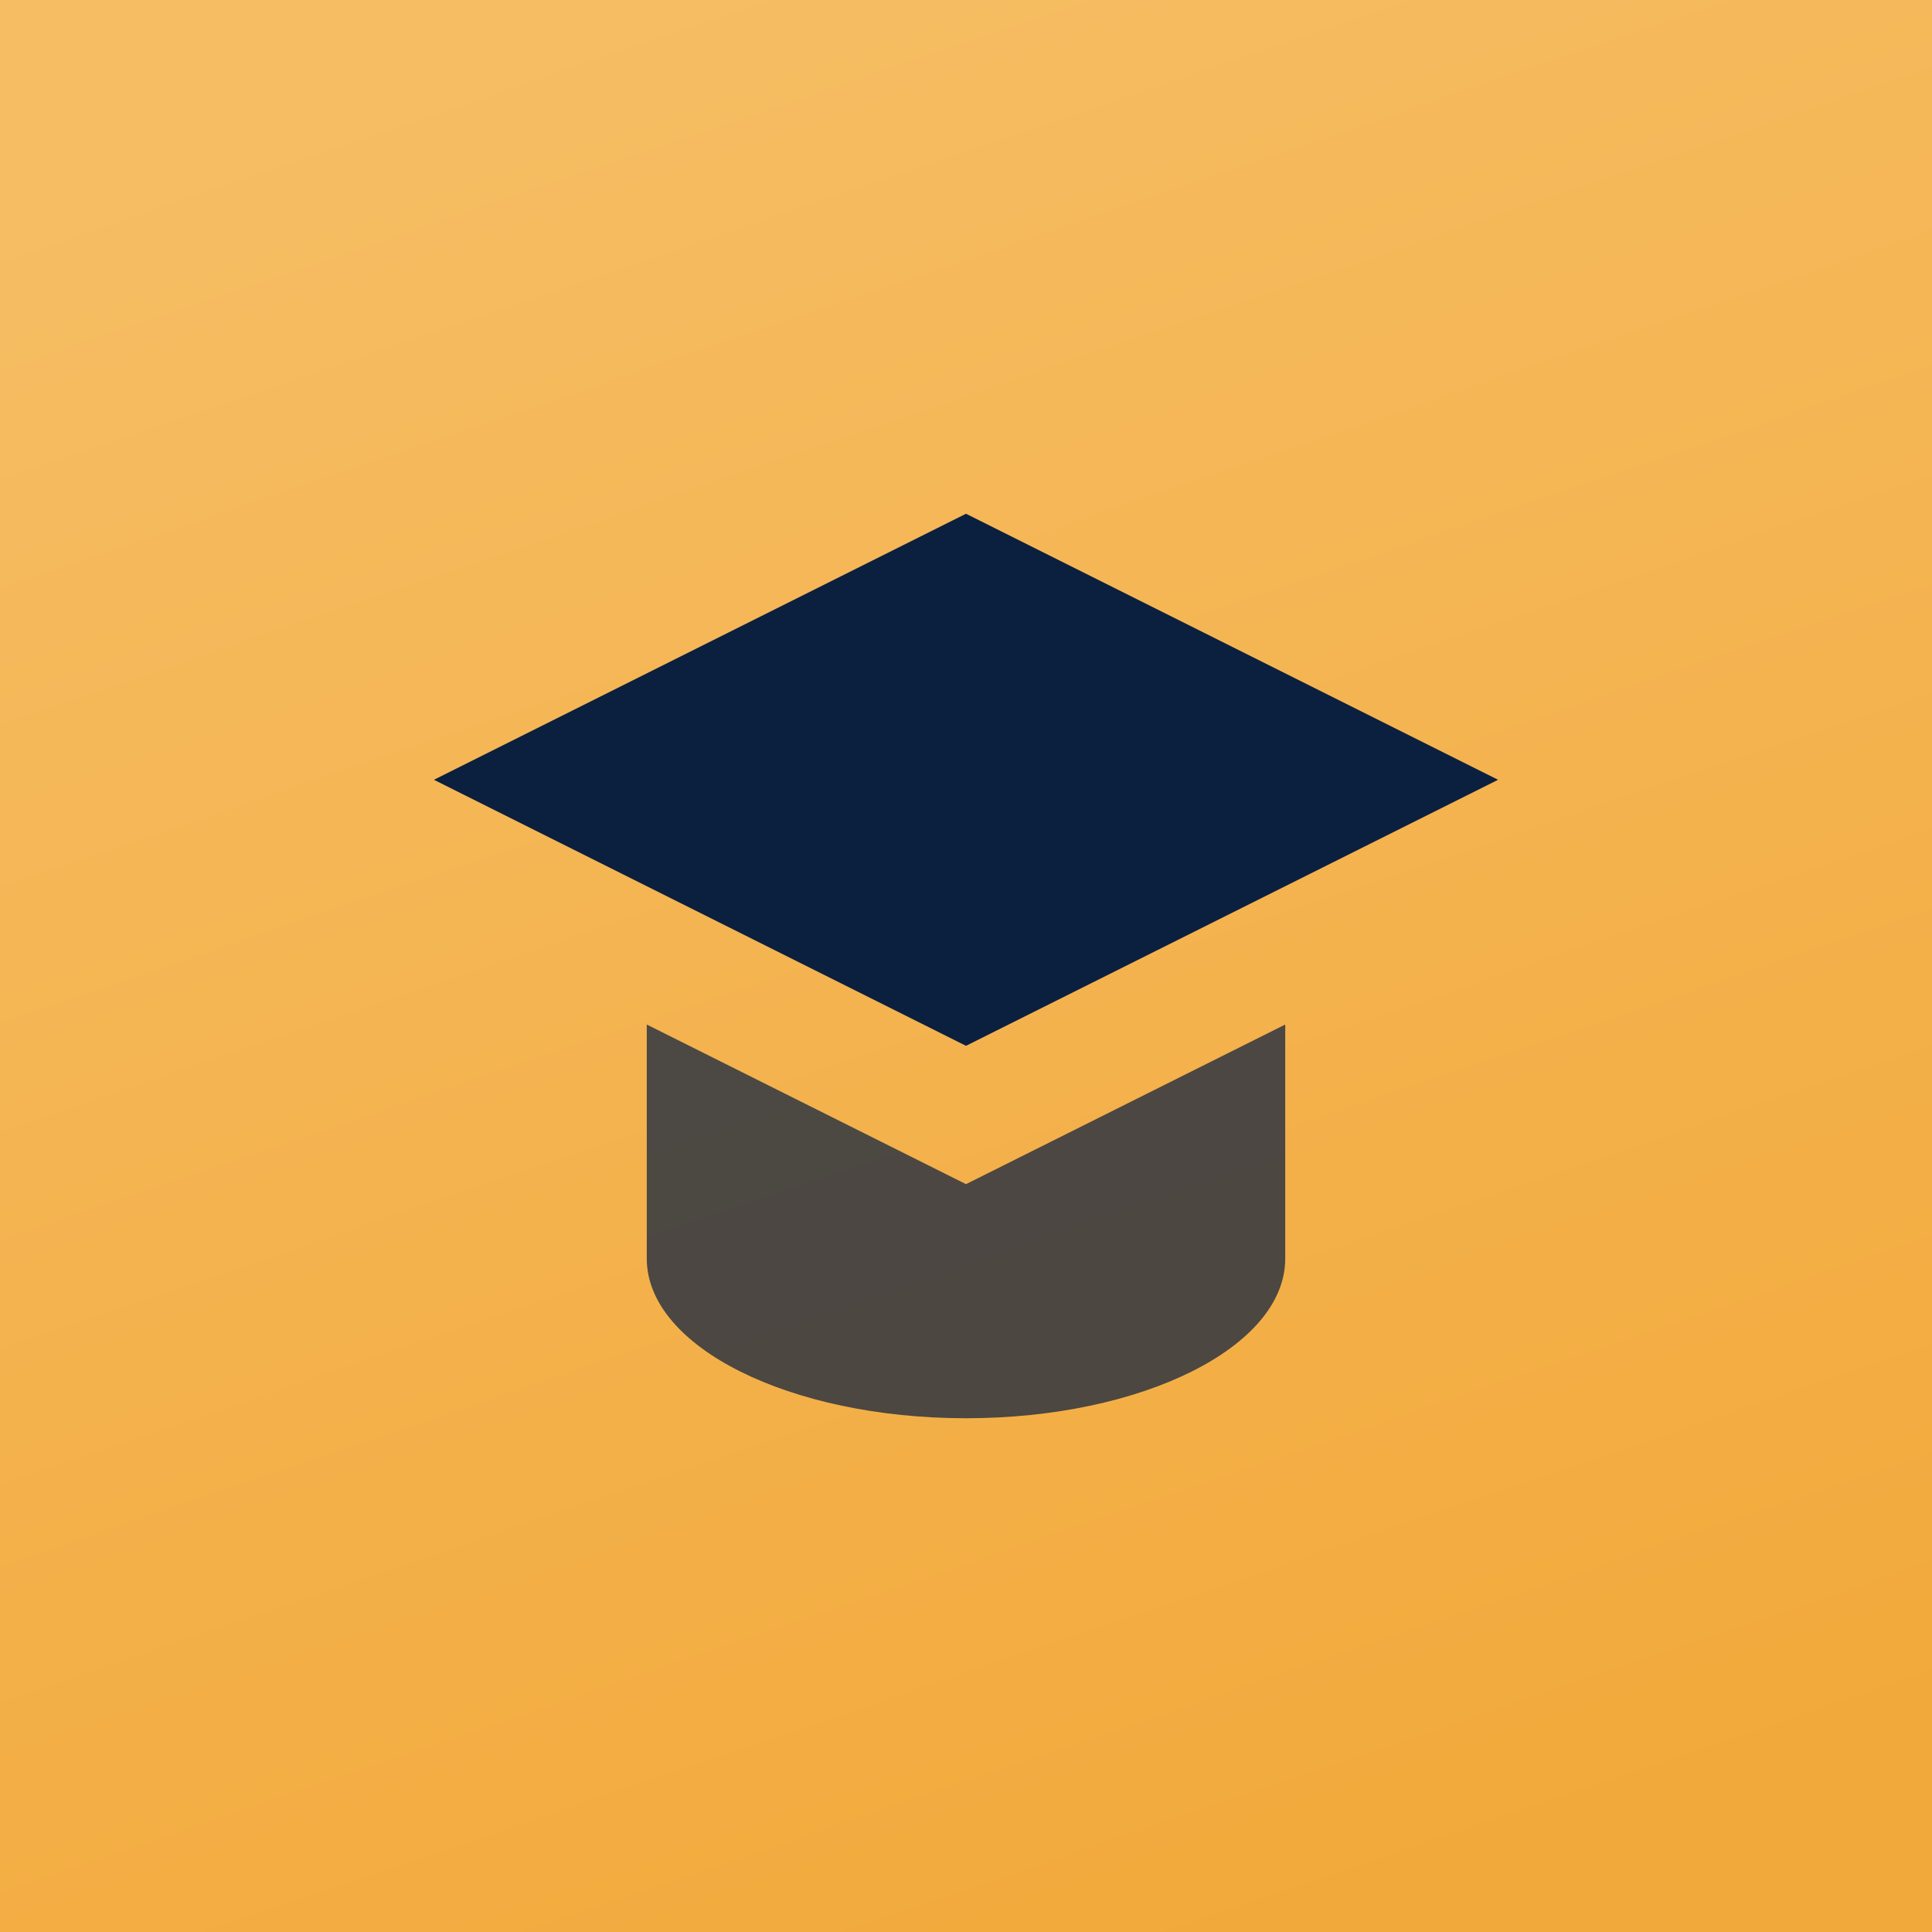
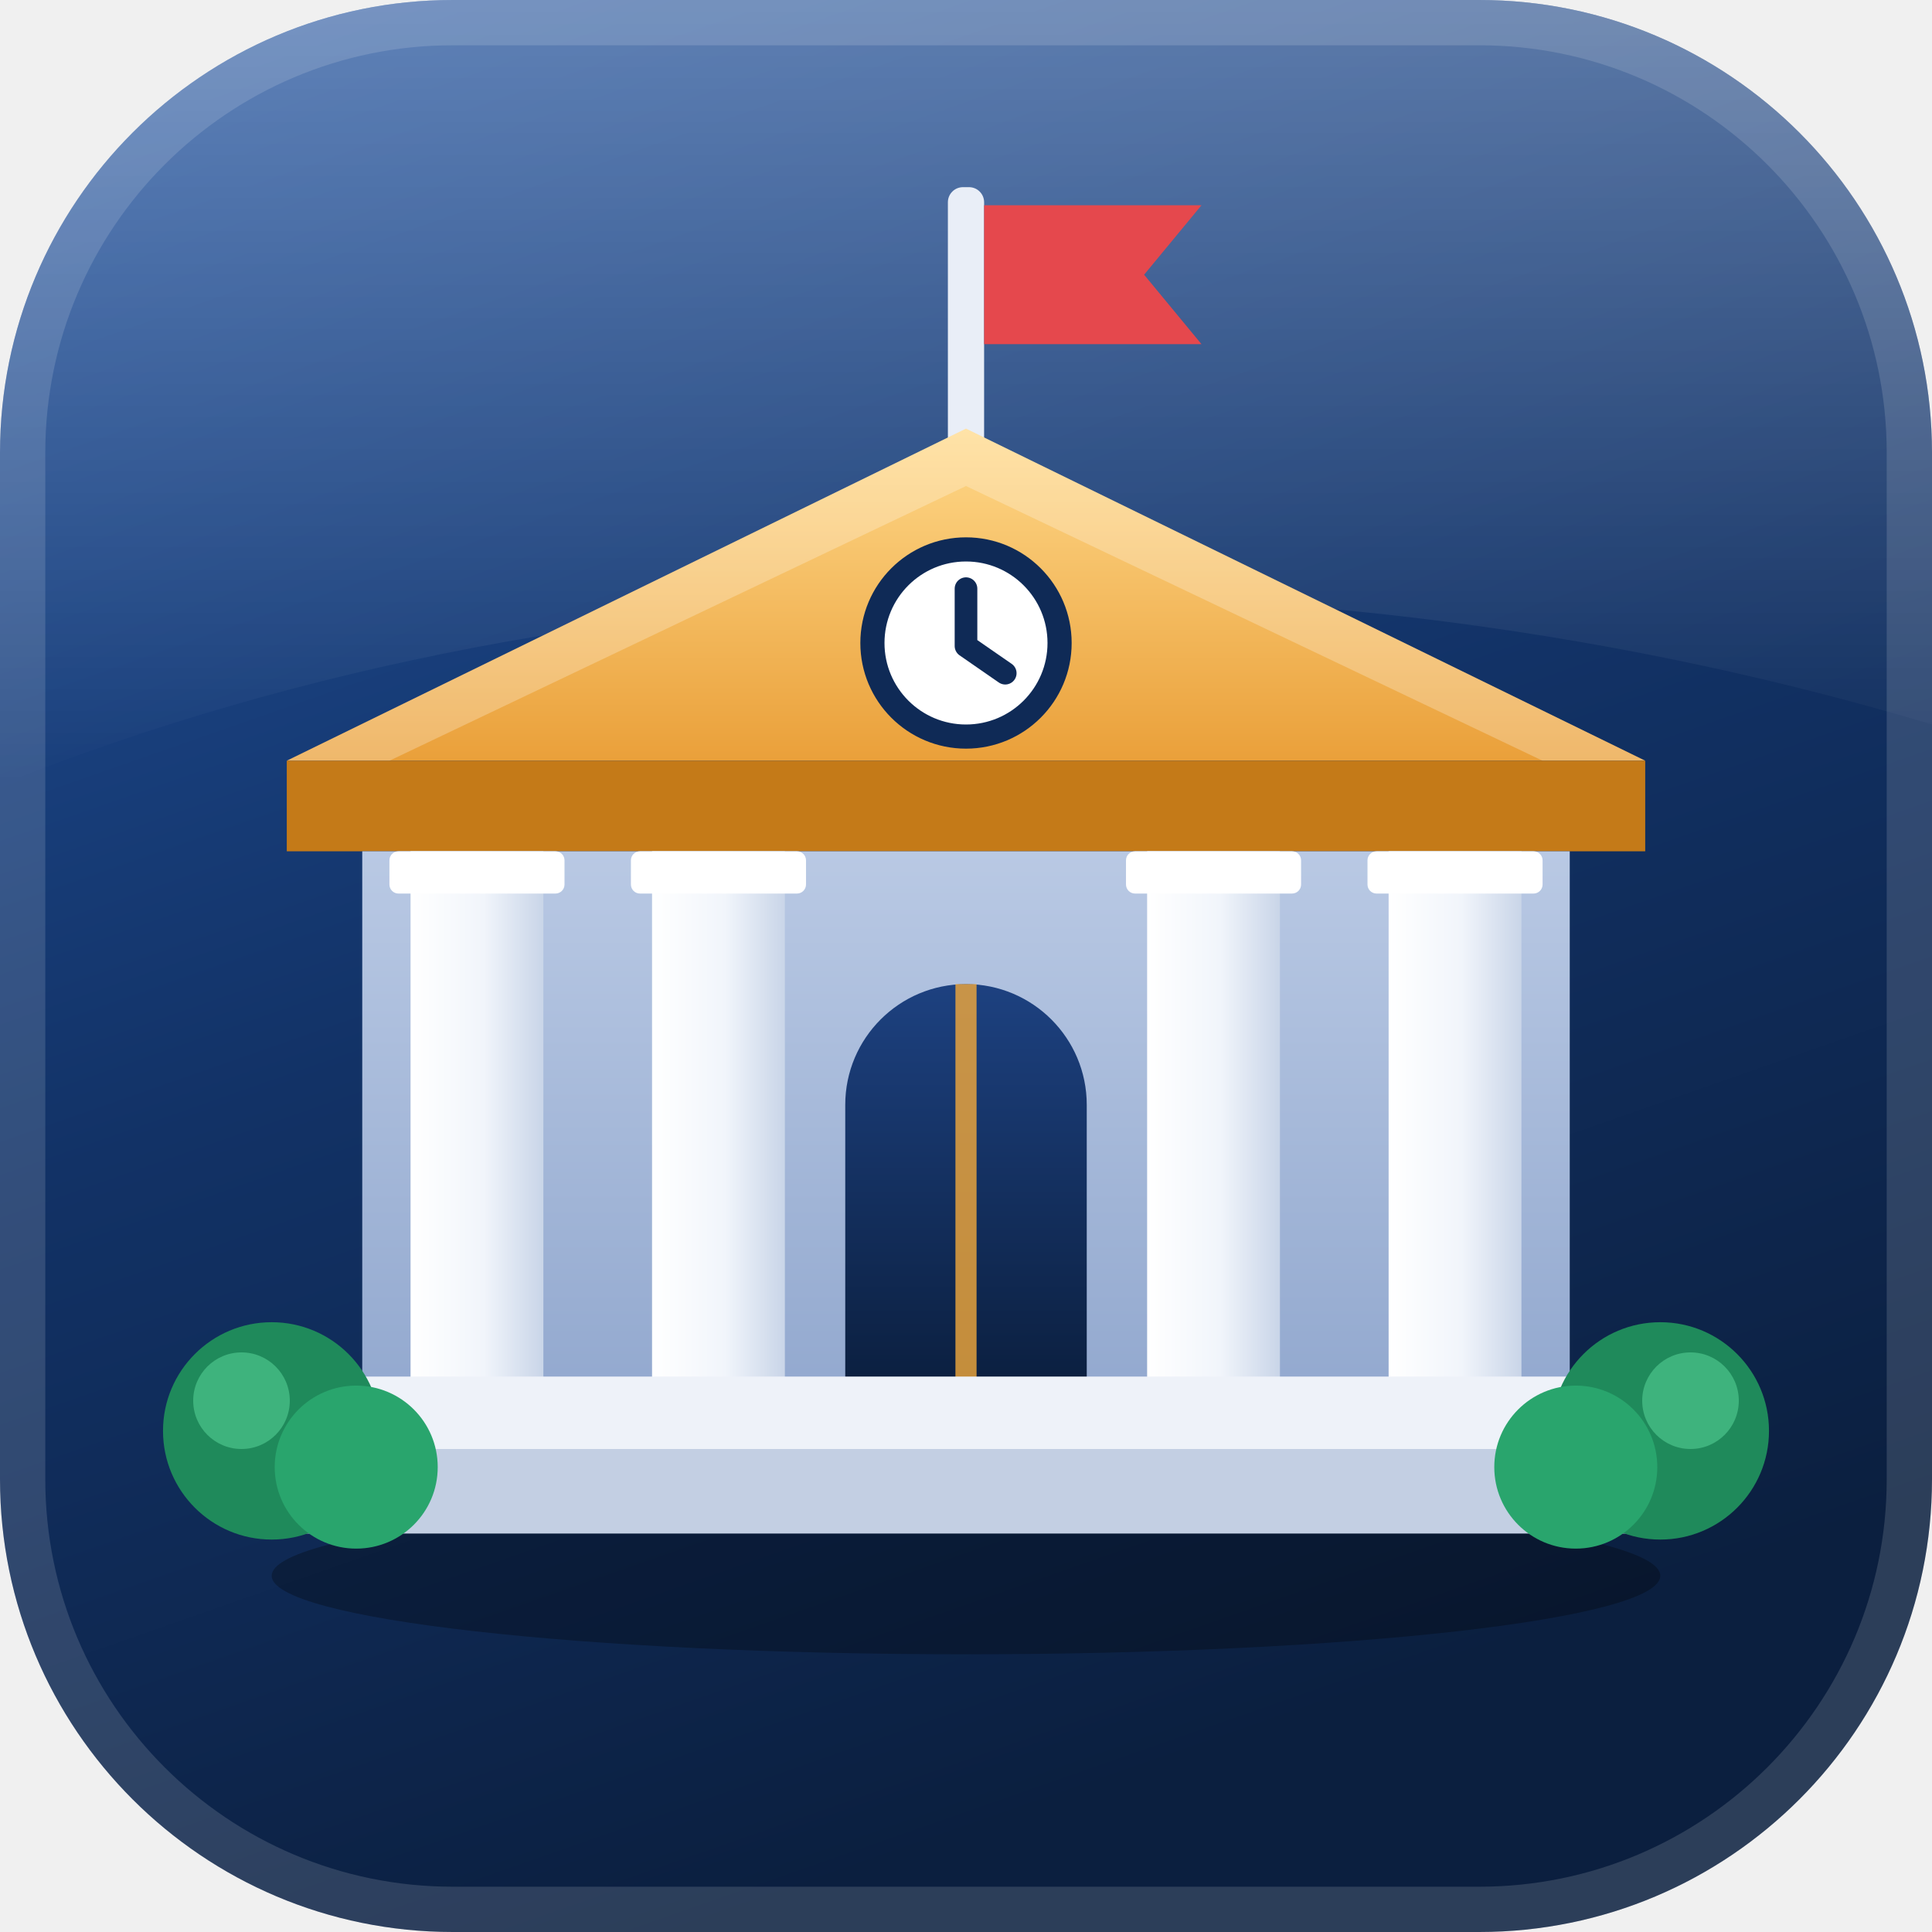
- <svg xmlns="http://www.w3.org/2000/svg" viewBox="0 0 512 512">
+ <svg xmlns="http://www.w3.org/2000/svg" viewBox="0 0 64 64">
  <defs>
-     <linearGradient id="g" x1="0.33" y1="0" x2="0.67" y2="1">
-       <stop offset="0" stop-color="#f6bd63" />
-       <stop offset="1" stop-color="#f2a93b" />
+     <linearGradient id="sm-bg" x1="0" y1="0" x2="0.35" y2="1">
+       <stop offset="0" stop-color="#2456a3" />
+       <stop offset="0.55" stop-color="#123266" />
+       <stop offset="1" stop-color="#0b1f3f" />
+     </linearGradient>
+     <linearGradient id="sm-gloss" x1="0" y1="0" x2="0" y2="1">
+       <stop offset="0" stop-color="#ffffff" stop-opacity="0.28" />
+       <stop offset="1" stop-color="#ffffff" stop-opacity="0" />
+     </linearGradient>
+     <linearGradient id="sm-roof" x1="0" y1="0" x2="0" y2="1">
+       <stop offset="0" stop-color="#ffd98a" />
+       <stop offset="1" stop-color="#eaa03a" />
+     </linearGradient>
+     <linearGradient id="sm-wall" x1="0" y1="0" x2="0" y2="1">
+       <stop offset="0" stop-color="#b9c9e4" />
+       <stop offset="1" stop-color="#93a9cf" />
+     </linearGradient>
+     <linearGradient id="sm-col" x1="0" y1="0" x2="1" y2="0">
+       <stop offset="0" stop-color="#ffffff" />
+       <stop offset="0.55" stop-color="#f1f5fb" />
+       <stop offset="1" stop-color="#c9d5e8" />
+     </linearGradient>
+     <linearGradient id="sm-door" x1="0" y1="0" x2="0" y2="1">
+       <stop offset="0" stop-color="#1d4180" />
+       <stop offset="1" stop-color="#0b1f3f" />
    </linearGradient>
  </defs>
-   <rect width="512" height="512" fill="url(#g)" />
-   <g transform="translate(86.8 93.85) scale(14.1)" fill="#0b1f3f">
-     <path d="M12 3L2 8l10 5 10-5-10-5z" />
-     <path d="M6 12.6V17c0 1.66 2.69 3 6 3s6-1.34 6-3v-4.4l-6 3-6-3z" opacity=".72" />
+   <rect width="64" height="64" rx="15" fill="url(#sm-bg)" />
+   <path d="M0 15A15 15 0 0 1 15 0h34a15 15 0 0 1 15 15v9C44 18 20 18 0 26z" fill="url(#sm-gloss)" />
+   <rect x="0.75" y="0.75" width="62.5" height="62.5" rx="14.25" fill="none" stroke="#ffffff" stroke-opacity="0.14" stroke-width="1.5" />
+   <ellipse cx="32" cy="52.2" rx="23" ry="2.6" fill="#000000" opacity="0.28" />
+   <rect x="31.4" y="6.2" width="1.2" height="9.6" rx="0.5" fill="#e9eef7" />
+   <path d="M32.6 6.8h7.2l-1.9 2.3 1.9 2.3h-7.2z" fill="#e5484d" />
+   <path d="M9.5 25.2L32 14.2l22.5 11z" fill="url(#sm-roof)" />
+   <path d="M9.5 25.2L32 14.2l22.5 11h-3.4L32 16.1 12.9 25.2z" fill="#ffffff" opacity="0.25" />
+   <rect x="9.5" y="25.2" width="45" height="3" fill="#c47a18" />
+   <circle cx="32" cy="21.3" r="3.1" fill="#ffffff" stroke="#0f2a56" stroke-width="0.8" />
+   <path d="M32 19.5v1.9l1.3.9" fill="none" stroke="#0f2a56" stroke-width="0.75" stroke-linecap="round" stroke-linejoin="round" />
+   <rect x="12" y="28.2" width="40" height="17.8" fill="url(#sm-wall)" />
+   <g fill="url(#sm-col)">
+     <rect x="13.6" y="28.2" width="4.4" height="17.8" />
+     <rect x="21.6" y="28.2" width="4.4" height="17.8" />
+     <rect x="38" y="28.2" width="4.4" height="17.8" />
+     <rect x="46" y="28.2" width="4.4" height="17.8" />
+   </g>
+   <g fill="#ffffff">
+     <rect x="12.9" y="28.2" width="5.8" height="1.4" rx="0.3" />
+     <rect x="20.9" y="28.2" width="5.8" height="1.4" rx="0.3" />
+     <rect x="37.3" y="28.2" width="5.8" height="1.4" rx="0.3" />
+     <rect x="45.3" y="28.2" width="5.8" height="1.4" rx="0.3" />
+   </g>
+   <path d="M28 46V36.6a4 4 0 0 1 8 0V46z" fill="url(#sm-door)" />
+   <path d="M32 32.6V46" stroke="#f2a93b" stroke-width="0.7" opacity="0.8" />
+   <rect x="10.5" y="45.6" width="43" height="2.6" rx="0.6" fill="#eef2f9" />
+   <rect x="8.5" y="48" width="47" height="2.8" rx="0.7" fill="#c3cfe3" />
+   <g>
+     <circle cx="9" cy="47.4" r="3.6" fill="#1f8a5b" />
+     <circle cx="11.8" cy="48.6" r="2.7" fill="#29a56d" />
+     <circle cx="8" cy="46.4" r="1.6" fill="#4cc48b" opacity="0.7" />
+     <circle cx="55" cy="47.4" r="3.6" fill="#1f8a5b" />
+     <circle cx="52.2" cy="48.6" r="2.7" fill="#29a56d" />
+     <circle cx="56" cy="46.4" r="1.6" fill="#4cc48b" opacity="0.7" />
  </g>
</svg>
